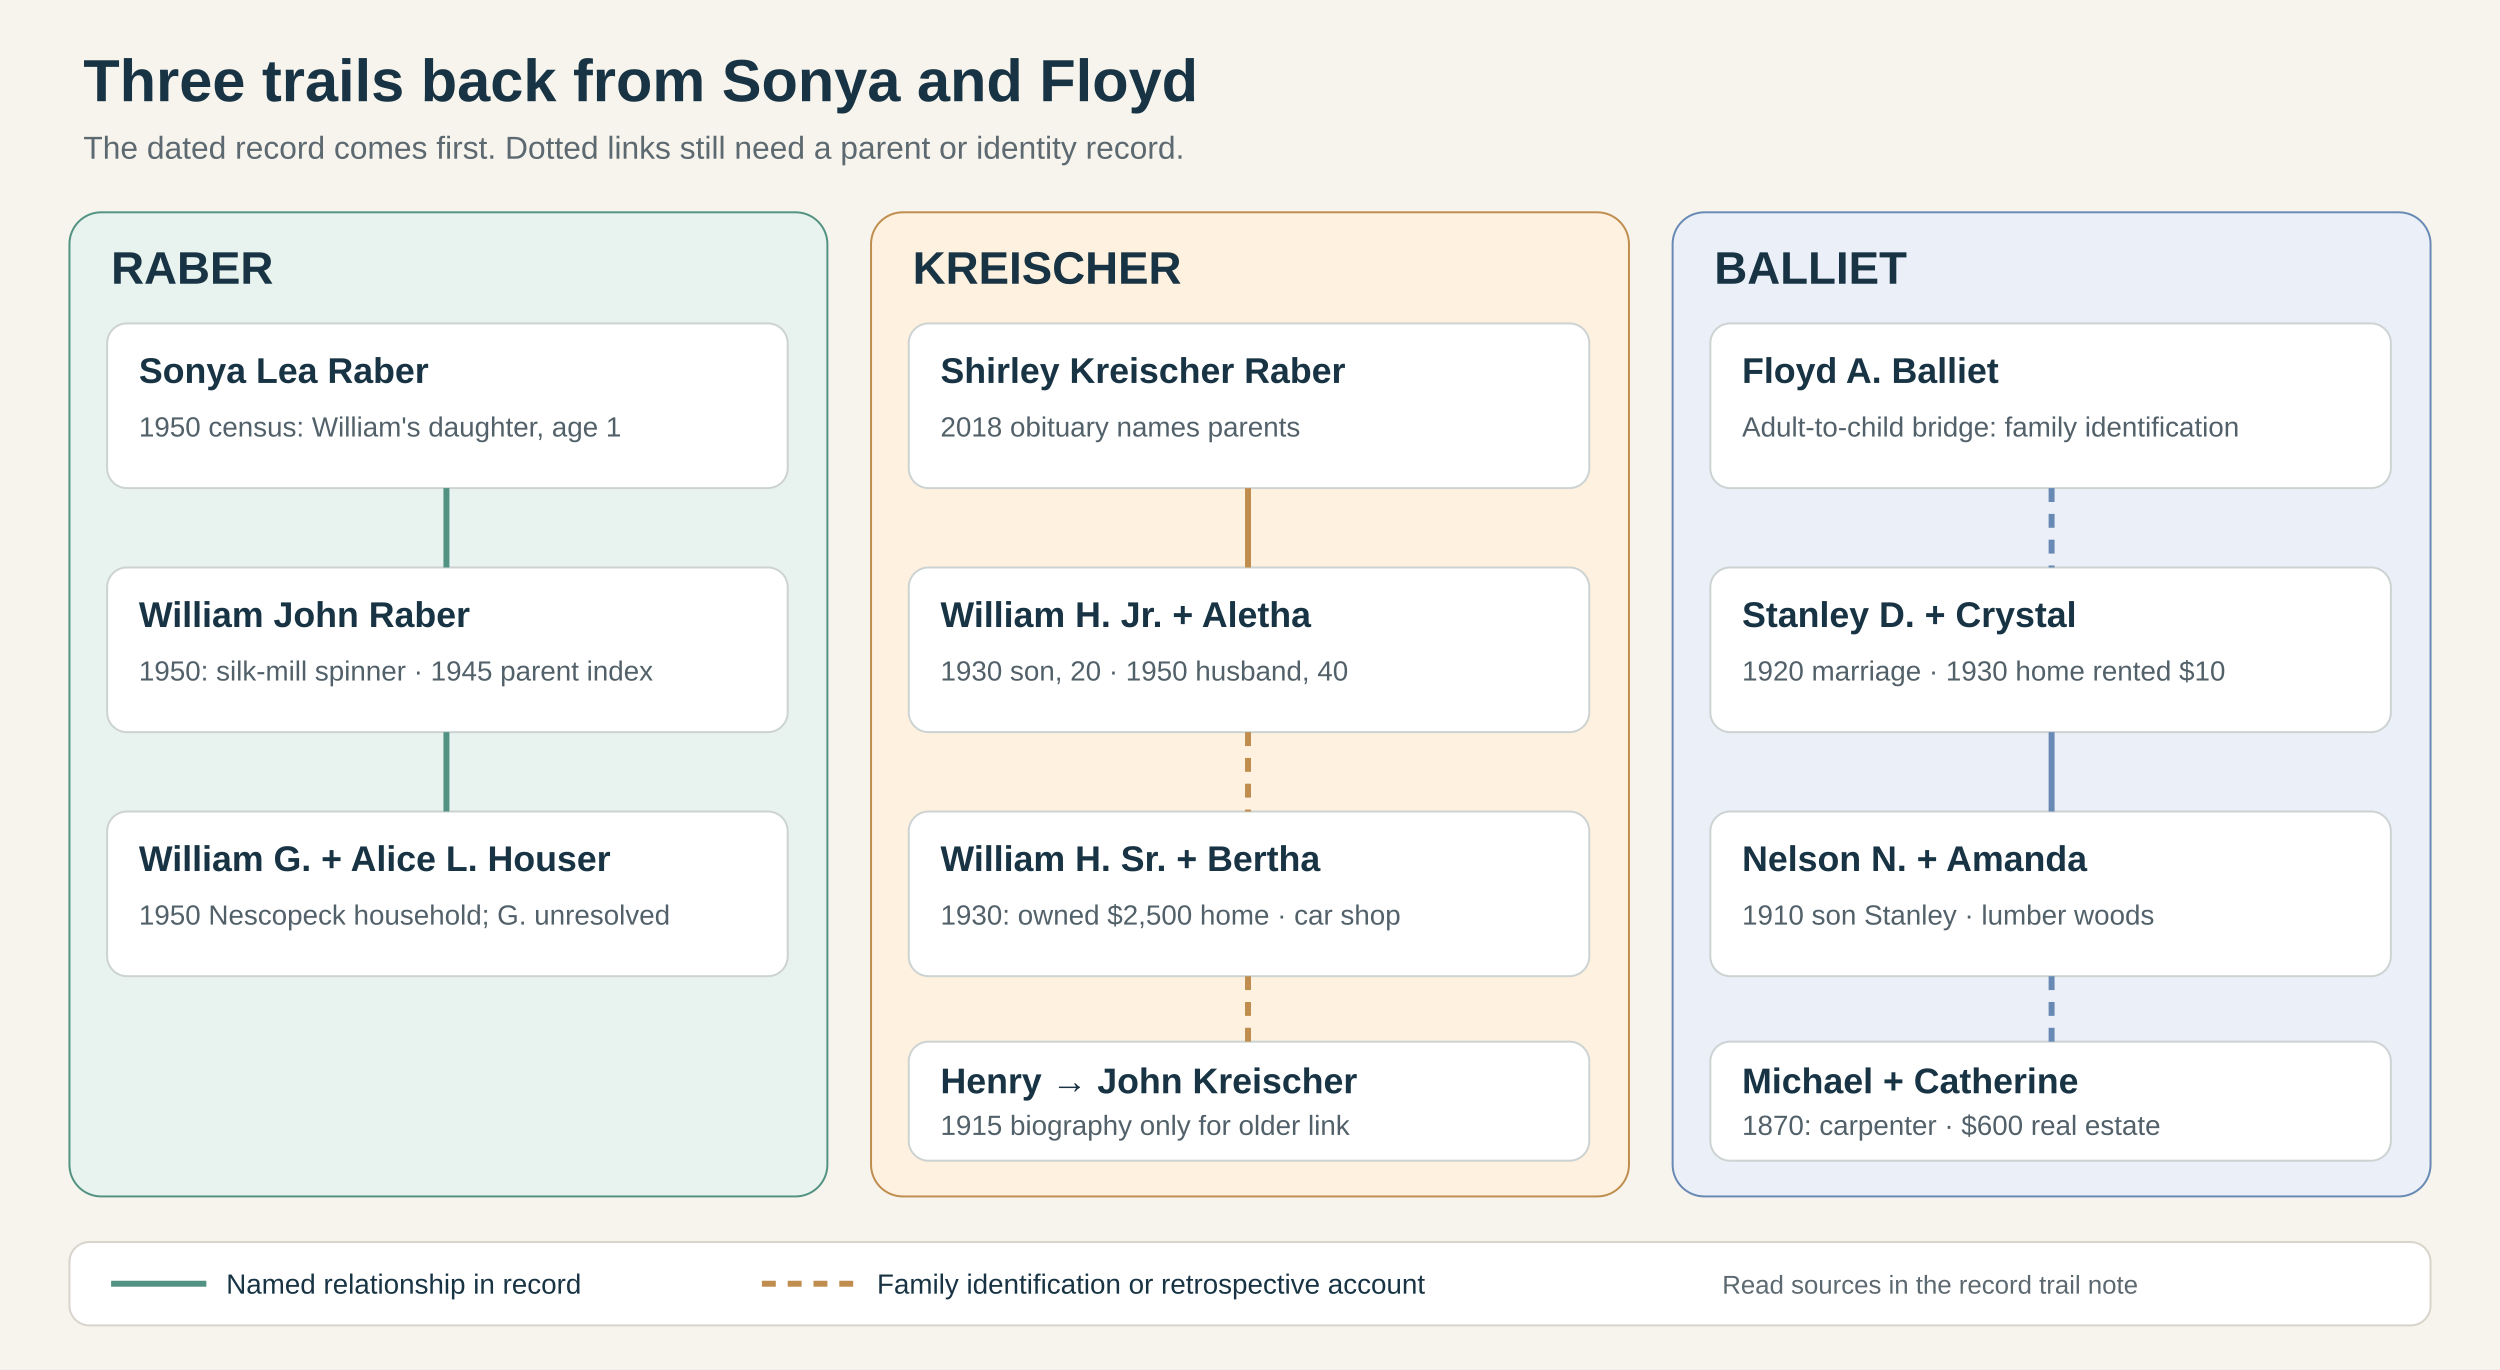
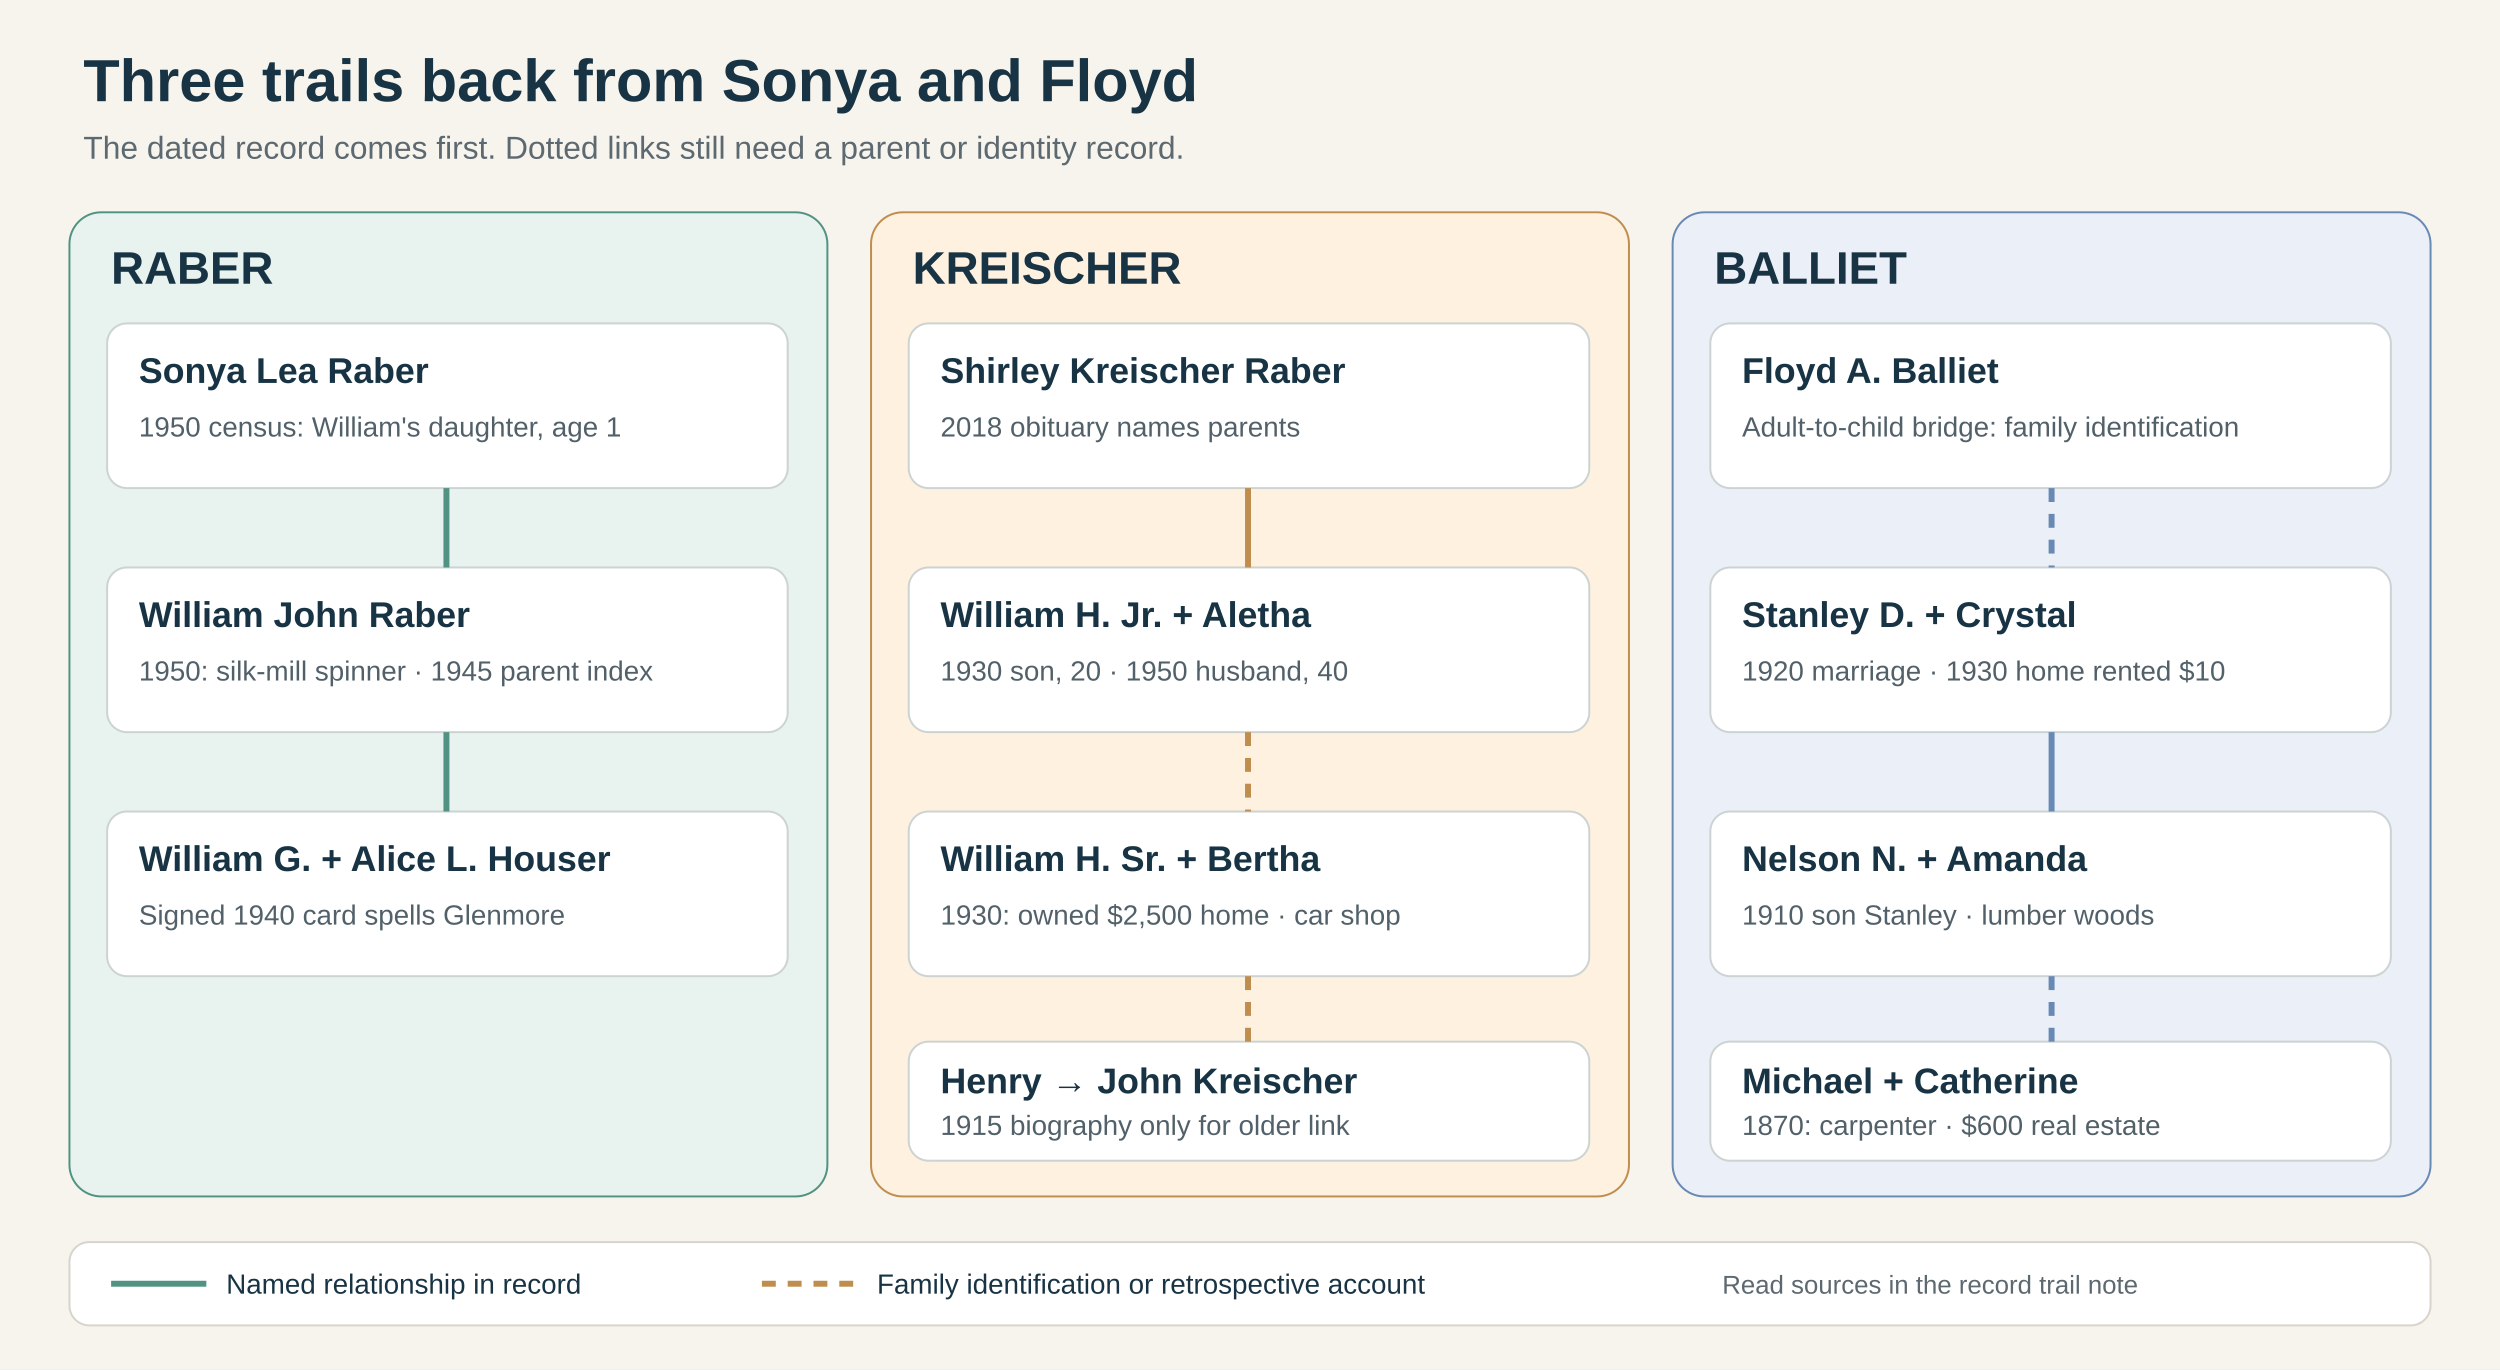
<svg xmlns="http://www.w3.org/2000/svg" width="1260" height="690" viewBox="0 0 1260 690" role="img" aria-labelledby="title desc">
  <rect width="1260" height="690" fill="#f7f4ed" />
  <g font-family="Arial, sans-serif" fill="#183444">
    <text x="42" y="51" font-size="30" font-weight="700">Three trails back from Sonya and Floyd</text>
    <text x="42" y="80" font-size="16" fill="#5d6970">The dated record comes first. Dotted links still need a parent or identity record.</text>
    <rect x="35" y="107" width="382" height="496" rx="16" fill="#e8f2ee" stroke="#529282" />
    <rect x="439" y="107" width="382" height="496" rx="16" fill="#fff1df" stroke="#bf8d4e" />
    <rect x="843" y="107" width="382" height="496" rx="16" fill="#ebeff8" stroke="#6789b4" />
    <text x="56" y="143" font-size="23" font-weight="700">RABER</text>
    <text x="460" y="143" font-size="23" font-weight="700">KREISCHER</text>
    <text x="864" y="143" font-size="23" font-weight="700">BALLIET</text>
    <g fill="#fff" stroke="#ccd3d2">
      <rect x="54" y="163" width="343" height="83" rx="10" />
      <rect x="54" y="286" width="343" height="83" rx="10" />
      <rect x="54" y="409" width="343" height="83" rx="10" />
      <rect x="458" y="163" width="343" height="83" rx="10" />
      <rect x="458" y="286" width="343" height="83" rx="10" />
      <rect x="458" y="409" width="343" height="83" rx="10" />
      <rect x="458" y="525" width="343" height="60" rx="10" />
      <rect x="862" y="163" width="343" height="83" rx="10" />
      <rect x="862" y="286" width="343" height="83" rx="10" />
      <rect x="862" y="409" width="343" height="83" rx="10" />
      <rect x="862" y="525" width="343" height="60" rx="10" />
    </g>
    <g font-size="18" font-weight="700">
      <text x="70" y="193">Sonya Lea Raber</text>
      <text x="70" y="316">William John Raber</text>
      <text x="70" y="439">William G. + Alice L. Houser</text>
      <text x="474" y="193">Shirley Kreischer Raber</text>
      <text x="474" y="316">William H. Jr. + Aletha</text>
      <text x="474" y="439">William H. Sr. + Bertha</text>
      <text x="474" y="551">Henry → John Kreischer</text>
      <text x="878" y="193">Floyd A. Balliet</text>
      <text x="878" y="316">Stanley D. + Crystal</text>
      <text x="878" y="439">Nelson N. + Amanda</text>
      <text x="878" y="551">Michael + Catherine</text>
    </g>
    <g font-size="14" fill="#526169">
      <text x="70" y="220">1950 census: William's daughter, age 1</text>
      <text x="70" y="343">1950: silk-mill spinner · 1945 parent index</text>
-       <text x="70" y="466">1950 Nescopeck household; G. unresolved</text>
+       <text x="70" y="466">Signed 1940 card spells Glenmore</text>
      <text x="474" y="220">2018 obituary names parents</text>
      <text x="474" y="343">1930 son, 20 · 1950 husband, 40</text>
      <text x="474" y="466">1930: owned $2,500 home · car shop</text>
      <text x="474" y="572">1915 biography only for older link</text>
      <text x="878" y="220">Adult-to-child bridge: family identification</text>
      <text x="878" y="343">1920 marriage · 1930 home rented $10</text>
      <text x="878" y="466">1910 son Stanley · lumber woods</text>
      <text x="878" y="572">1870: carpenter · $600 real estate</text>
    </g>
    <g fill="none" stroke-width="3">
      <path d="M225 246v40m0 83v40" stroke="#529282" />
      <path d="M629 246v40" stroke="#bf8d4e" />
      <path d="M629 369v40" stroke="#bf8d4e" stroke-dasharray="7 6" />
      <path d="M629 492v33" stroke="#bf8d4e" stroke-dasharray="7 6" />
      <path d="M1034 246v40" stroke="#6789b4" stroke-dasharray="7 6" />
      <path d="M1034 369v40" stroke="#6789b4" />
      <path d="M1034 492v33" stroke="#6789b4" stroke-dasharray="7 6" />
    </g>
    <rect x="35" y="626" width="1190" height="42" rx="10" fill="#fff" stroke="#d8d4cb" />
    <line x1="56" y1="647" x2="104" y2="647" stroke="#529282" stroke-width="3" />
    <text x="114" y="652" font-size="14">Named relationship in record</text>
    <line x1="384" y1="647" x2="432" y2="647" stroke="#bf8d4e" stroke-width="3" stroke-dasharray="7 6" />
    <text x="442" y="652" font-size="14">Family identification or retrospective account</text>
    <text x="868" y="652" font-size="13" fill="#5d6970">Read sources in the record trail note</text>
  </g>
</svg>
